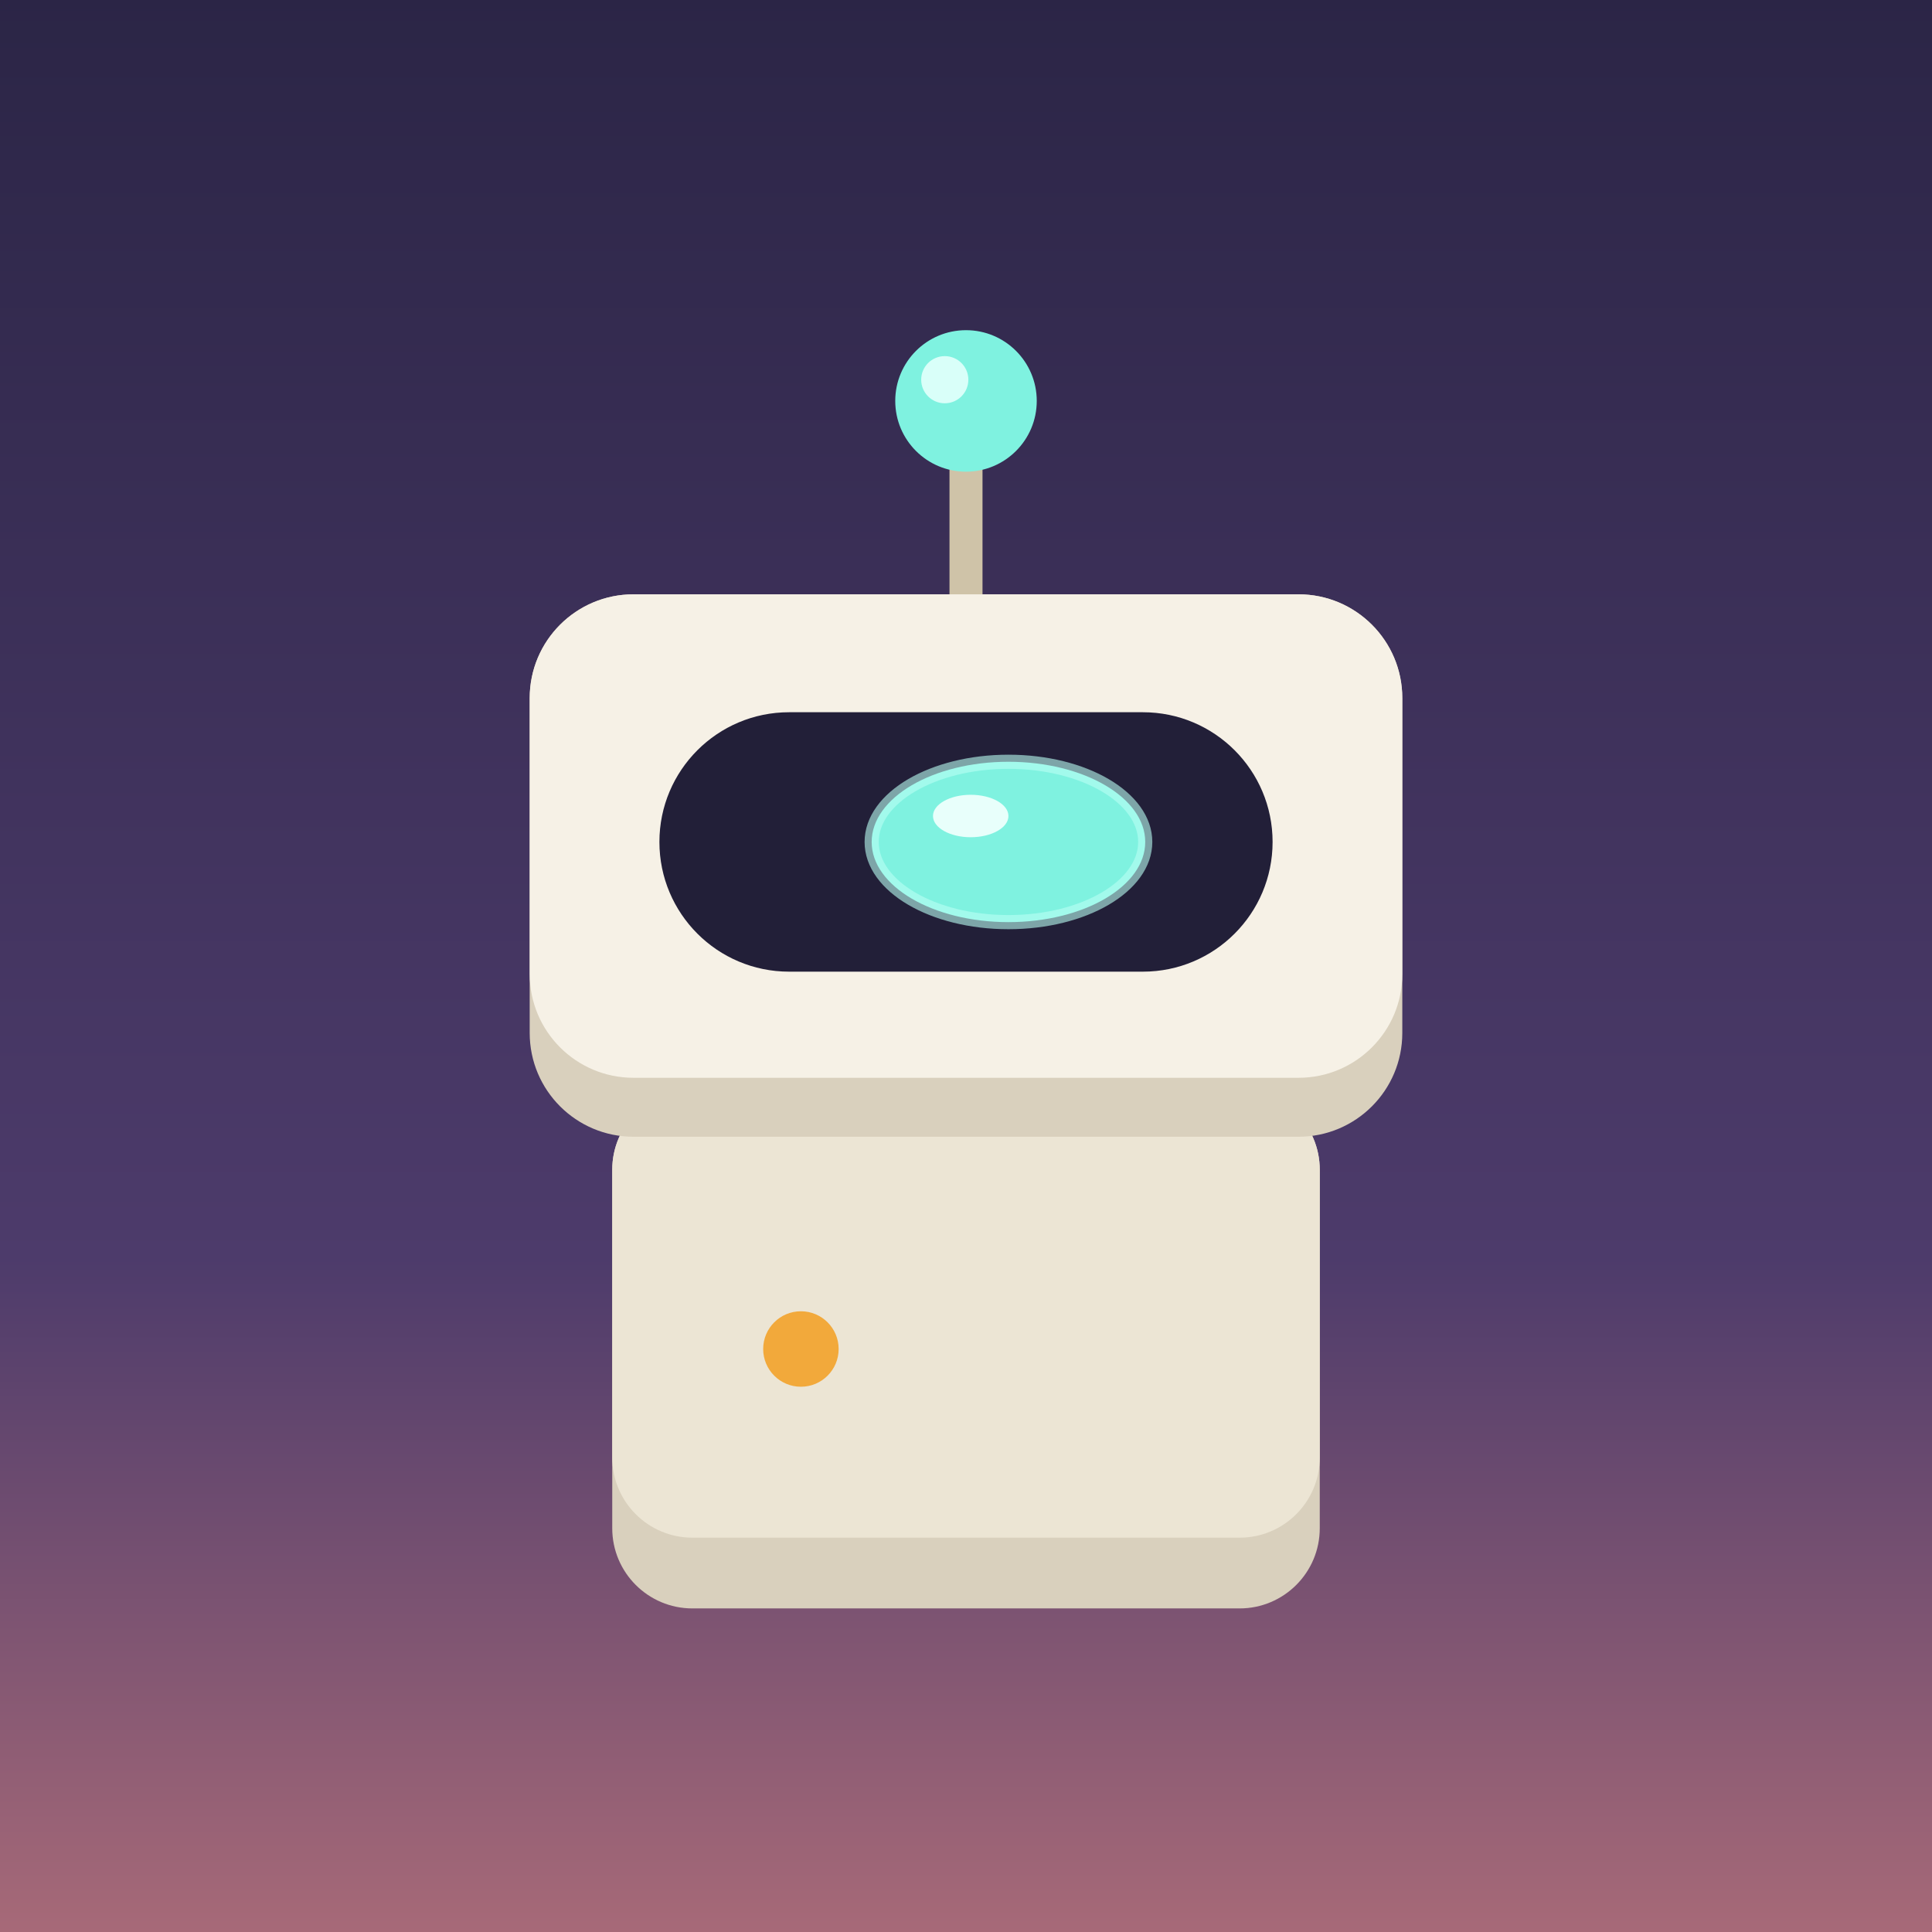
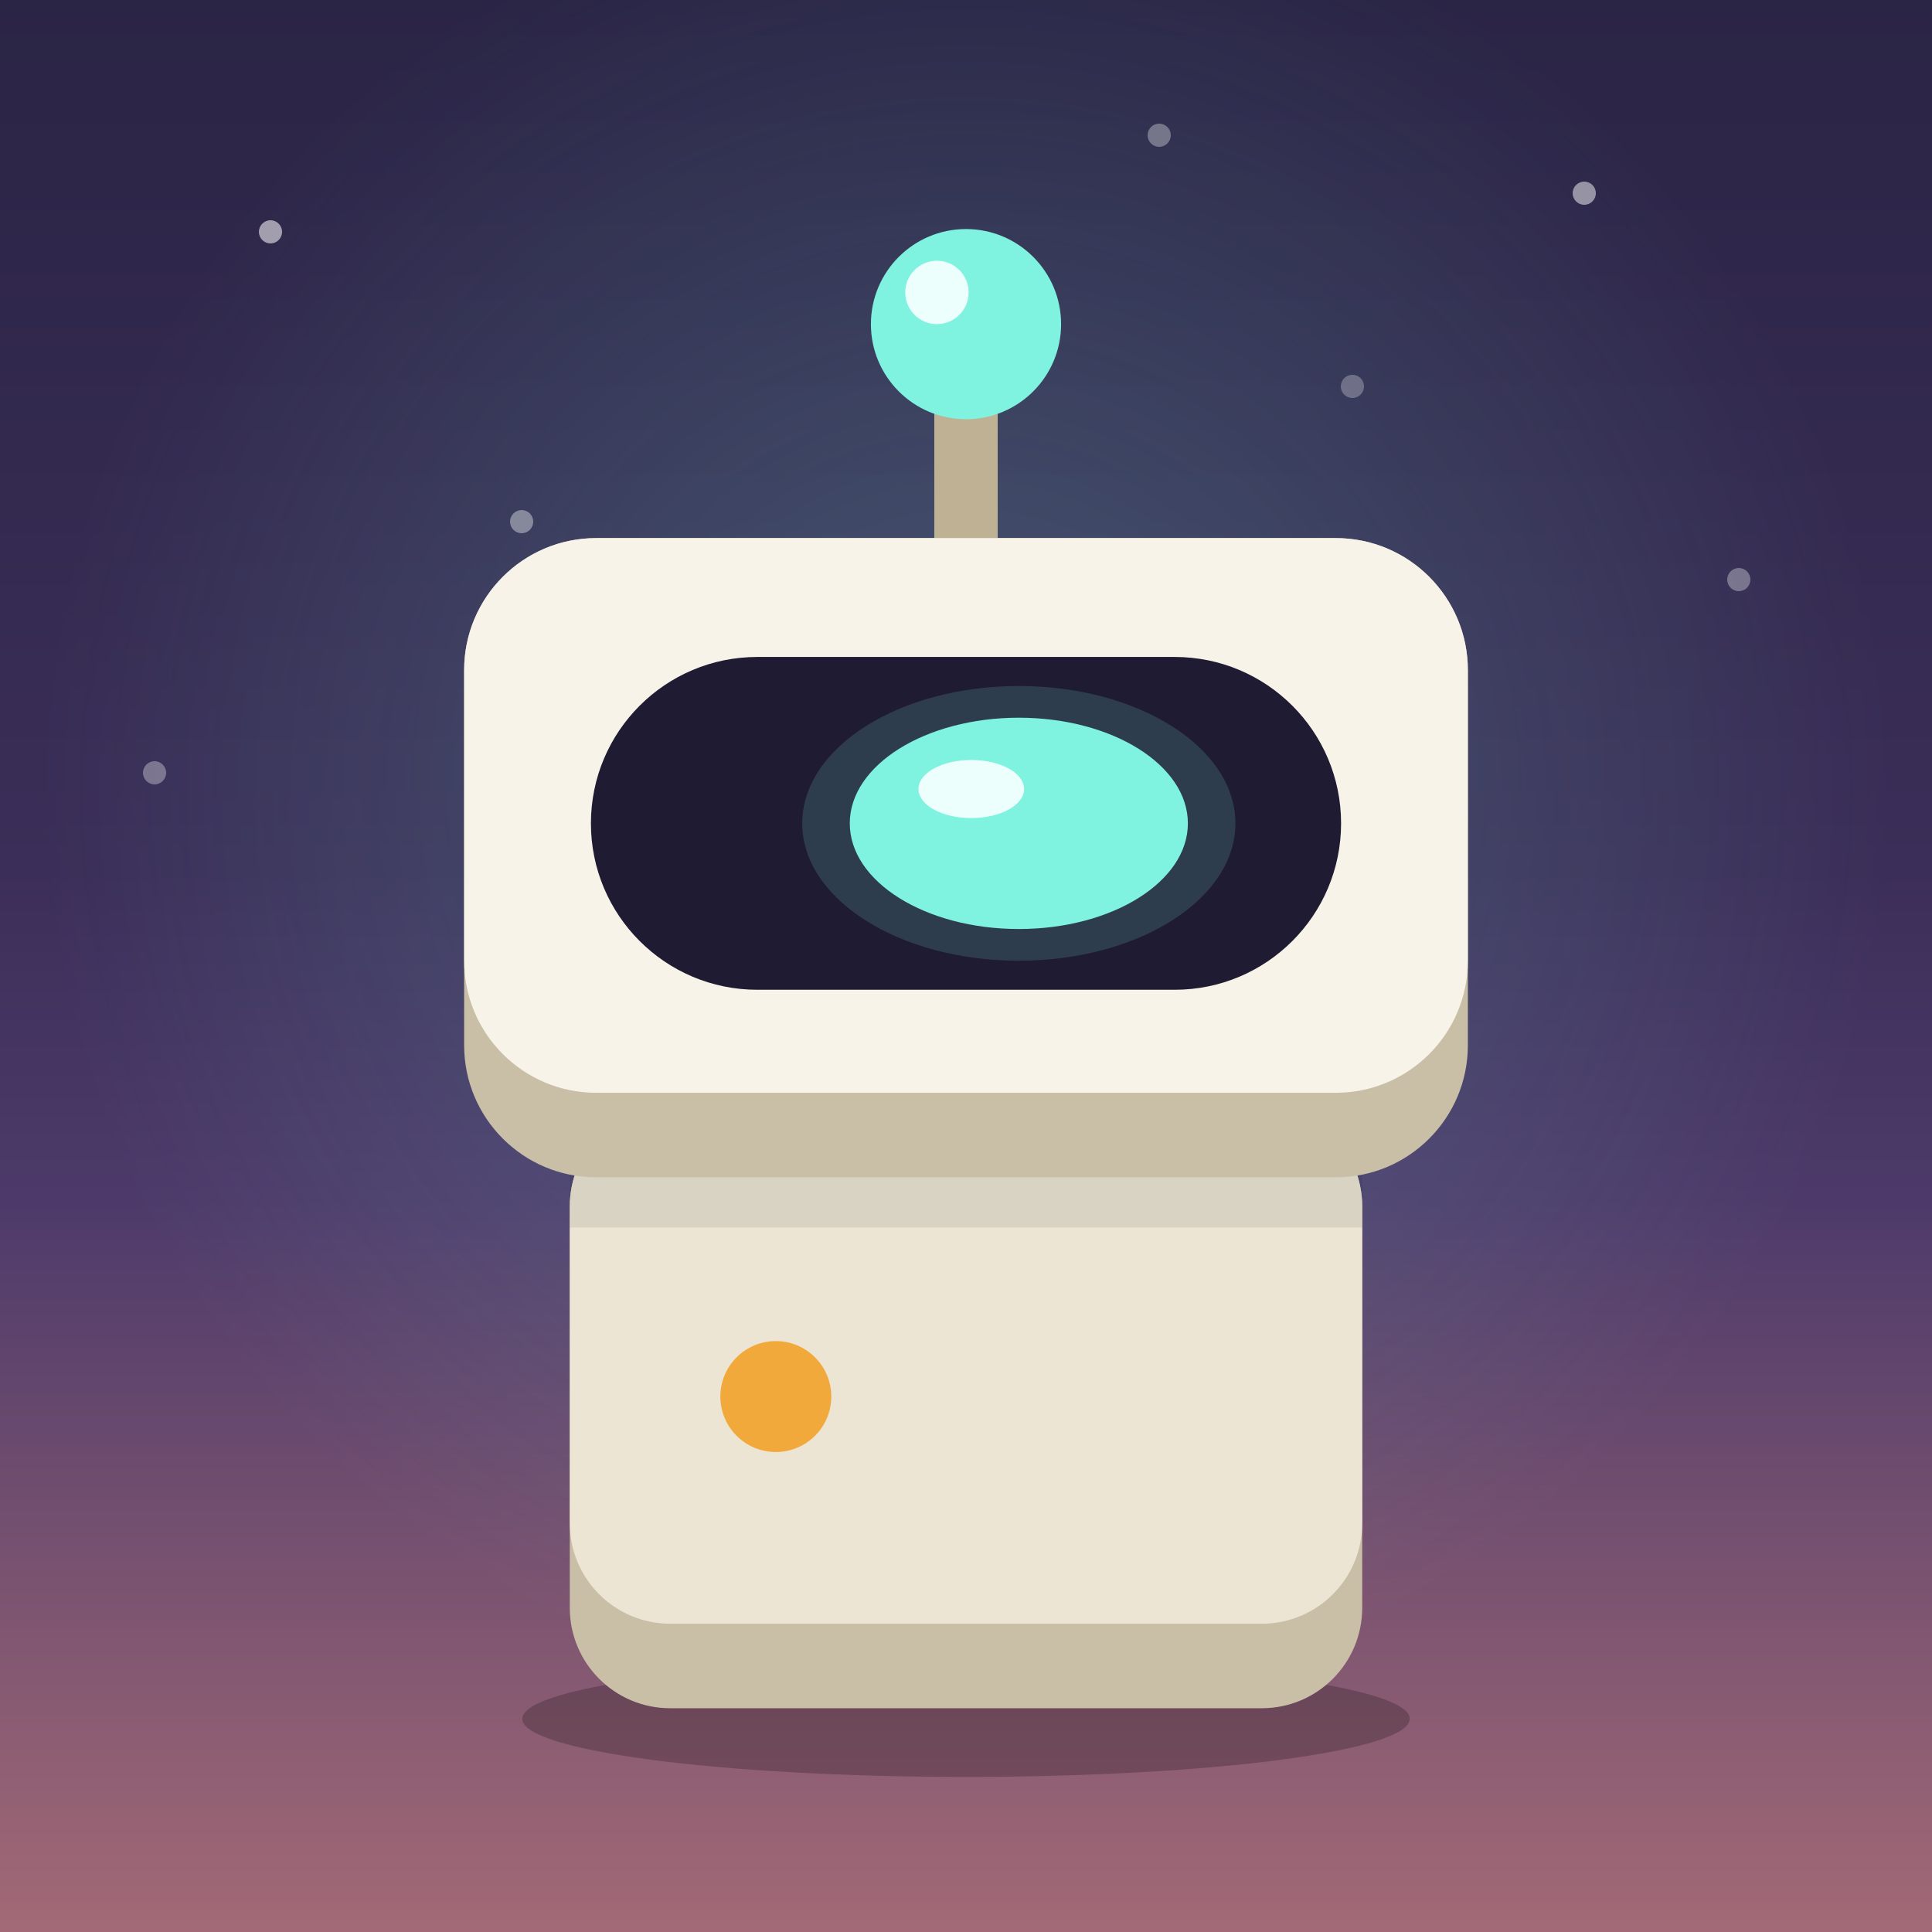
<svg xmlns="http://www.w3.org/2000/svg" width="1024" height="1024" viewBox="0 0 1024 1024">
  <defs>
-     <linearGradient id="g" x1="0" y1="0" x2="0" y2="1">
-       <stop offset="0" stop-color="#2b2546" />
-       <stop offset=".65" stop-color="#4d3b6b" />
-       <stop offset="1" stop-color="#a86a78" />
+     <linearGradient id="sky" x1="0" y1="0" x2="0" y2="1">
+       <stop offset="0" stop-color="#2a2445" />
+       <stop offset="0.45" stop-color="#3b2e58" />
+       <stop offset="0.62" stop-color="#4d3a6a" />
+       <stop offset="1" stop-color="#a46a76" />
    </linearGradient>
+     <radialGradient id="glow" cx="512" cy="418.2" r="491.52" gradientUnits="userSpaceOnUse">
+       <stop offset="0" stop-color="#7ff2e0" stop-opacity=".22" />
+       <stop offset="1" stop-color="#7ff2e0" stop-opacity="0" />
+     </radialGradient>
  </defs>
-   <rect width="1024" height="1024" fill="url(#g)" />
-   <g transform="translate(512,540) scale(1.25)">
-     <g id="bot">
-       <rect x="-7" y="-250" width="14" height="80" rx="7" fill="#cfc3a8" />
-       <circle cx="0" cy="-262" r="30" fill="#7ff2e0" />
-       <circle cx="-9" cy="-271" r="10" fill="#d9fff9" />
-       <rect x="-150" y="30" width="300" height="220" rx="34" fill="#d9d0bd" />
-       <rect x="-150" y="30" width="300" height="190" rx="34" fill="#ece5d4" />
-       <circle cx="-70" cy="140" r="16" fill="#f2a93b" />
-       <rect x="-185" y="-180" width="370" height="230" rx="44" fill="#d9d0bd" />
-       <rect x="-185" y="-180" width="370" height="205" rx="44" fill="#f6f1e6" />
-       <rect x="-130" y="-130" width="260" height="110" rx="55" fill="#221f38" />
-       <ellipse cx="18" cy="-75" rx="58" ry="34" fill="#7ff2e0" />
-       <ellipse cx="18" cy="-75" rx="58" ry="34" fill="none" stroke="#b9fff4" stroke-width="6" opacity=".6" />
-       <ellipse cx="2" cy="-86" rx="16" ry="9" fill="#e8fffb" />
-     </g>
-   </g>
+   <rect width="1024" height="1024" fill="url(#sky)" />
+   <rect width="1024" height="1024" fill="url(#glow)" />
+   <circle cx="143.36" cy="122.88" r="6.144" fill="#ffffff" fill-opacity="0.55" />
+   <circle cx="276.48" cy="276.48" r="6.144" fill="#ffffff" fill-opacity="0.385" />
+   <circle cx="839.68" cy="102.4" r="6.144" fill="#ffffff" fill-opacity="0.495" />
+   <circle cx="921.6" cy="307.2" r="6.144" fill="#ffffff" fill-opacity="0.33" />
+   <circle cx="716.8" cy="204.8" r="6.144" fill="#ffffff" fill-opacity="0.275" />
+   <circle cx="81.92" cy="409.6" r="6.144" fill="#ffffff" fill-opacity="0.33" />
+   <circle cx="614.4" cy="71.68" r="6.144" fill="#ffffff" fill-opacity="0.33" />
+   <path d="M276.8,911a235.2,30.8 0 1 1 470.4,0a235.2,30.8 0 1 1 -470.4,0z" fill="#000000" fill-opacity="0.22" />
+   <path d="M512,183h0a16.8,16.8 0 0 1 16.8,16.8v100.8a16.8,16.8 0 0 1 -16.8,16.8h0a16.8,16.8 0 0 1 -16.8,-16.8v-100.8a16.8,16.8 0 0 1 16.8,-16.8z" fill="#bfb193" />
+   <path d="M461.6,171.8a50.4,50.4 0 1 1 100.8,0a50.4,50.4 0 1 1 -100.8,0z" fill="#7ff2e0" />
+   <path d="M479.8,155a16.8,16.8 0 1 1 33.6,0a16.8,16.8 0 1 1 -33.6,0z" fill="#ecfffc" />
+   <path d="M355.2,586.2h313.6a53.2,53.2 0 0 1 53.2,53.2v212.8a53.2,53.2 0 0 1 -53.2,53.2h-313.6a53.2,53.2 0 0 1 -53.2,-53.2v-212.8a53.2,53.2 0 0 1 53.2,-53.2z" fill="#c9bea6" />
+   <path d="M355.2,586.2h313.6a53.2,53.2 0 0 1 53.2,53.2v168a53.2,53.2 0 0 1 -53.2,53.2h-313.6a53.2,53.2 0 0 1 -53.2,-53.2v-168a53.2,53.2 0 0 1 53.2,-53.2z" fill="#ece5d4" />
+   <path d="M302,608.6h420v42h-420z" fill="#000000" fill-opacity="0.08" />
+   <path d="M381.8,740.2a29.4,29.4 0 1 1 58.8,0a29.4,29.4 0 1 1 -58.8,0z" fill="#f2a93b" />
+   <path d="M316,285.2h392a70,70 0 0 1 70,70v198.8a70,70 0 0 1 -70,70h-392a70,70 0 0 1 -70,-70v-198.8a70,70 0 0 1 70,-70z" fill="#c9bea6" />
+   <path d="M316,285.2h392a70,70 0 0 1 70,70v154a70,70 0 0 1 -70,70h-392a70,70 0 0 1 -70,-70v-154a70,70 0 0 1 70,-70z" fill="#f8f3e8" />
+   <path d="M401.4,348.2h221.2a88.2,88.2 0 0 1 88.2,88.2v0a88.2,88.2 0 0 1 -88.2,88.2h-221.2a88.2,88.2 0 0 1 -88.2,-88.2v0a88.2,88.2 0 0 1 88.2,-88.2z" fill="#1f1b33" />
+   <path d="M425.2,436.4a114.8,72.8 0 1 1 229.6,0a114.8,72.8 0 1 1 -229.6,0z" fill="#7ff2e0" fill-opacity="0.16" />
+   <path d="M450.4,436.4a89.6,56 0 1 1 179.2,0a89.6,56 0 1 1 -179.2,0z" fill="#7ff2e0" />
+   <path d="M486.8,418.2a28,15.4 0 1 1 56,0a28,15.4 0 1 1 -56,0z" fill="#ecfffc" />
</svg>
